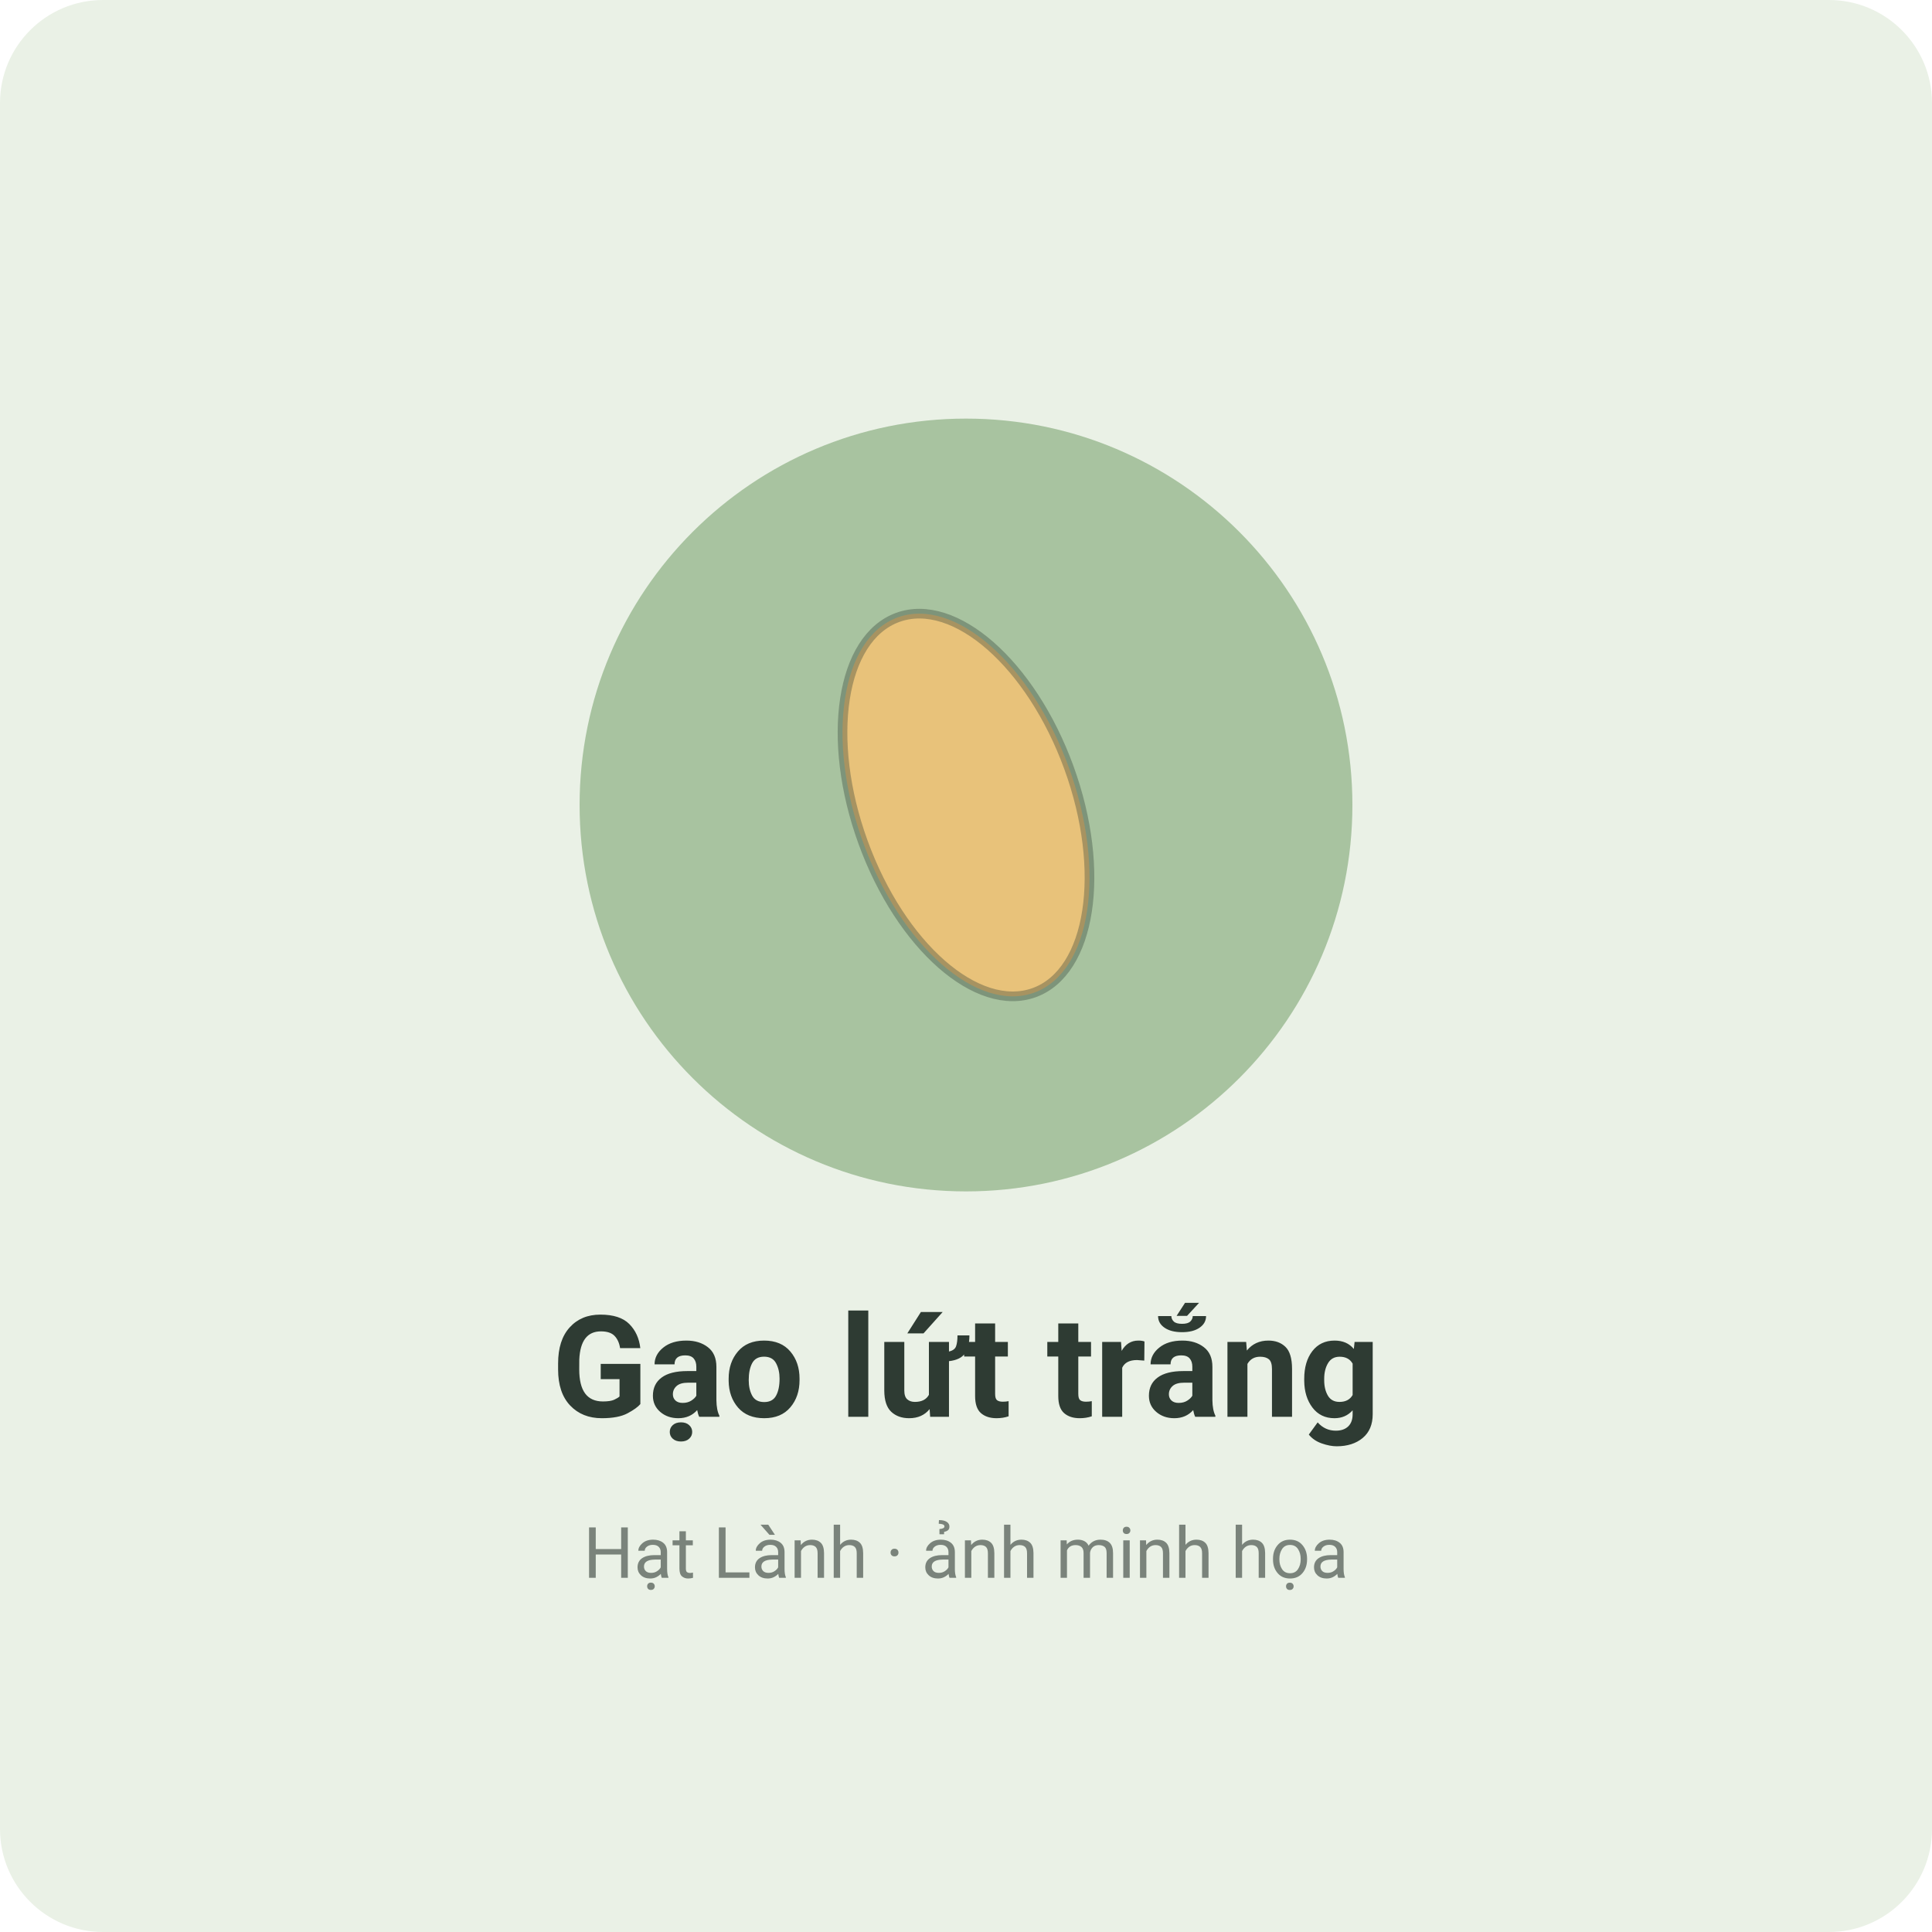
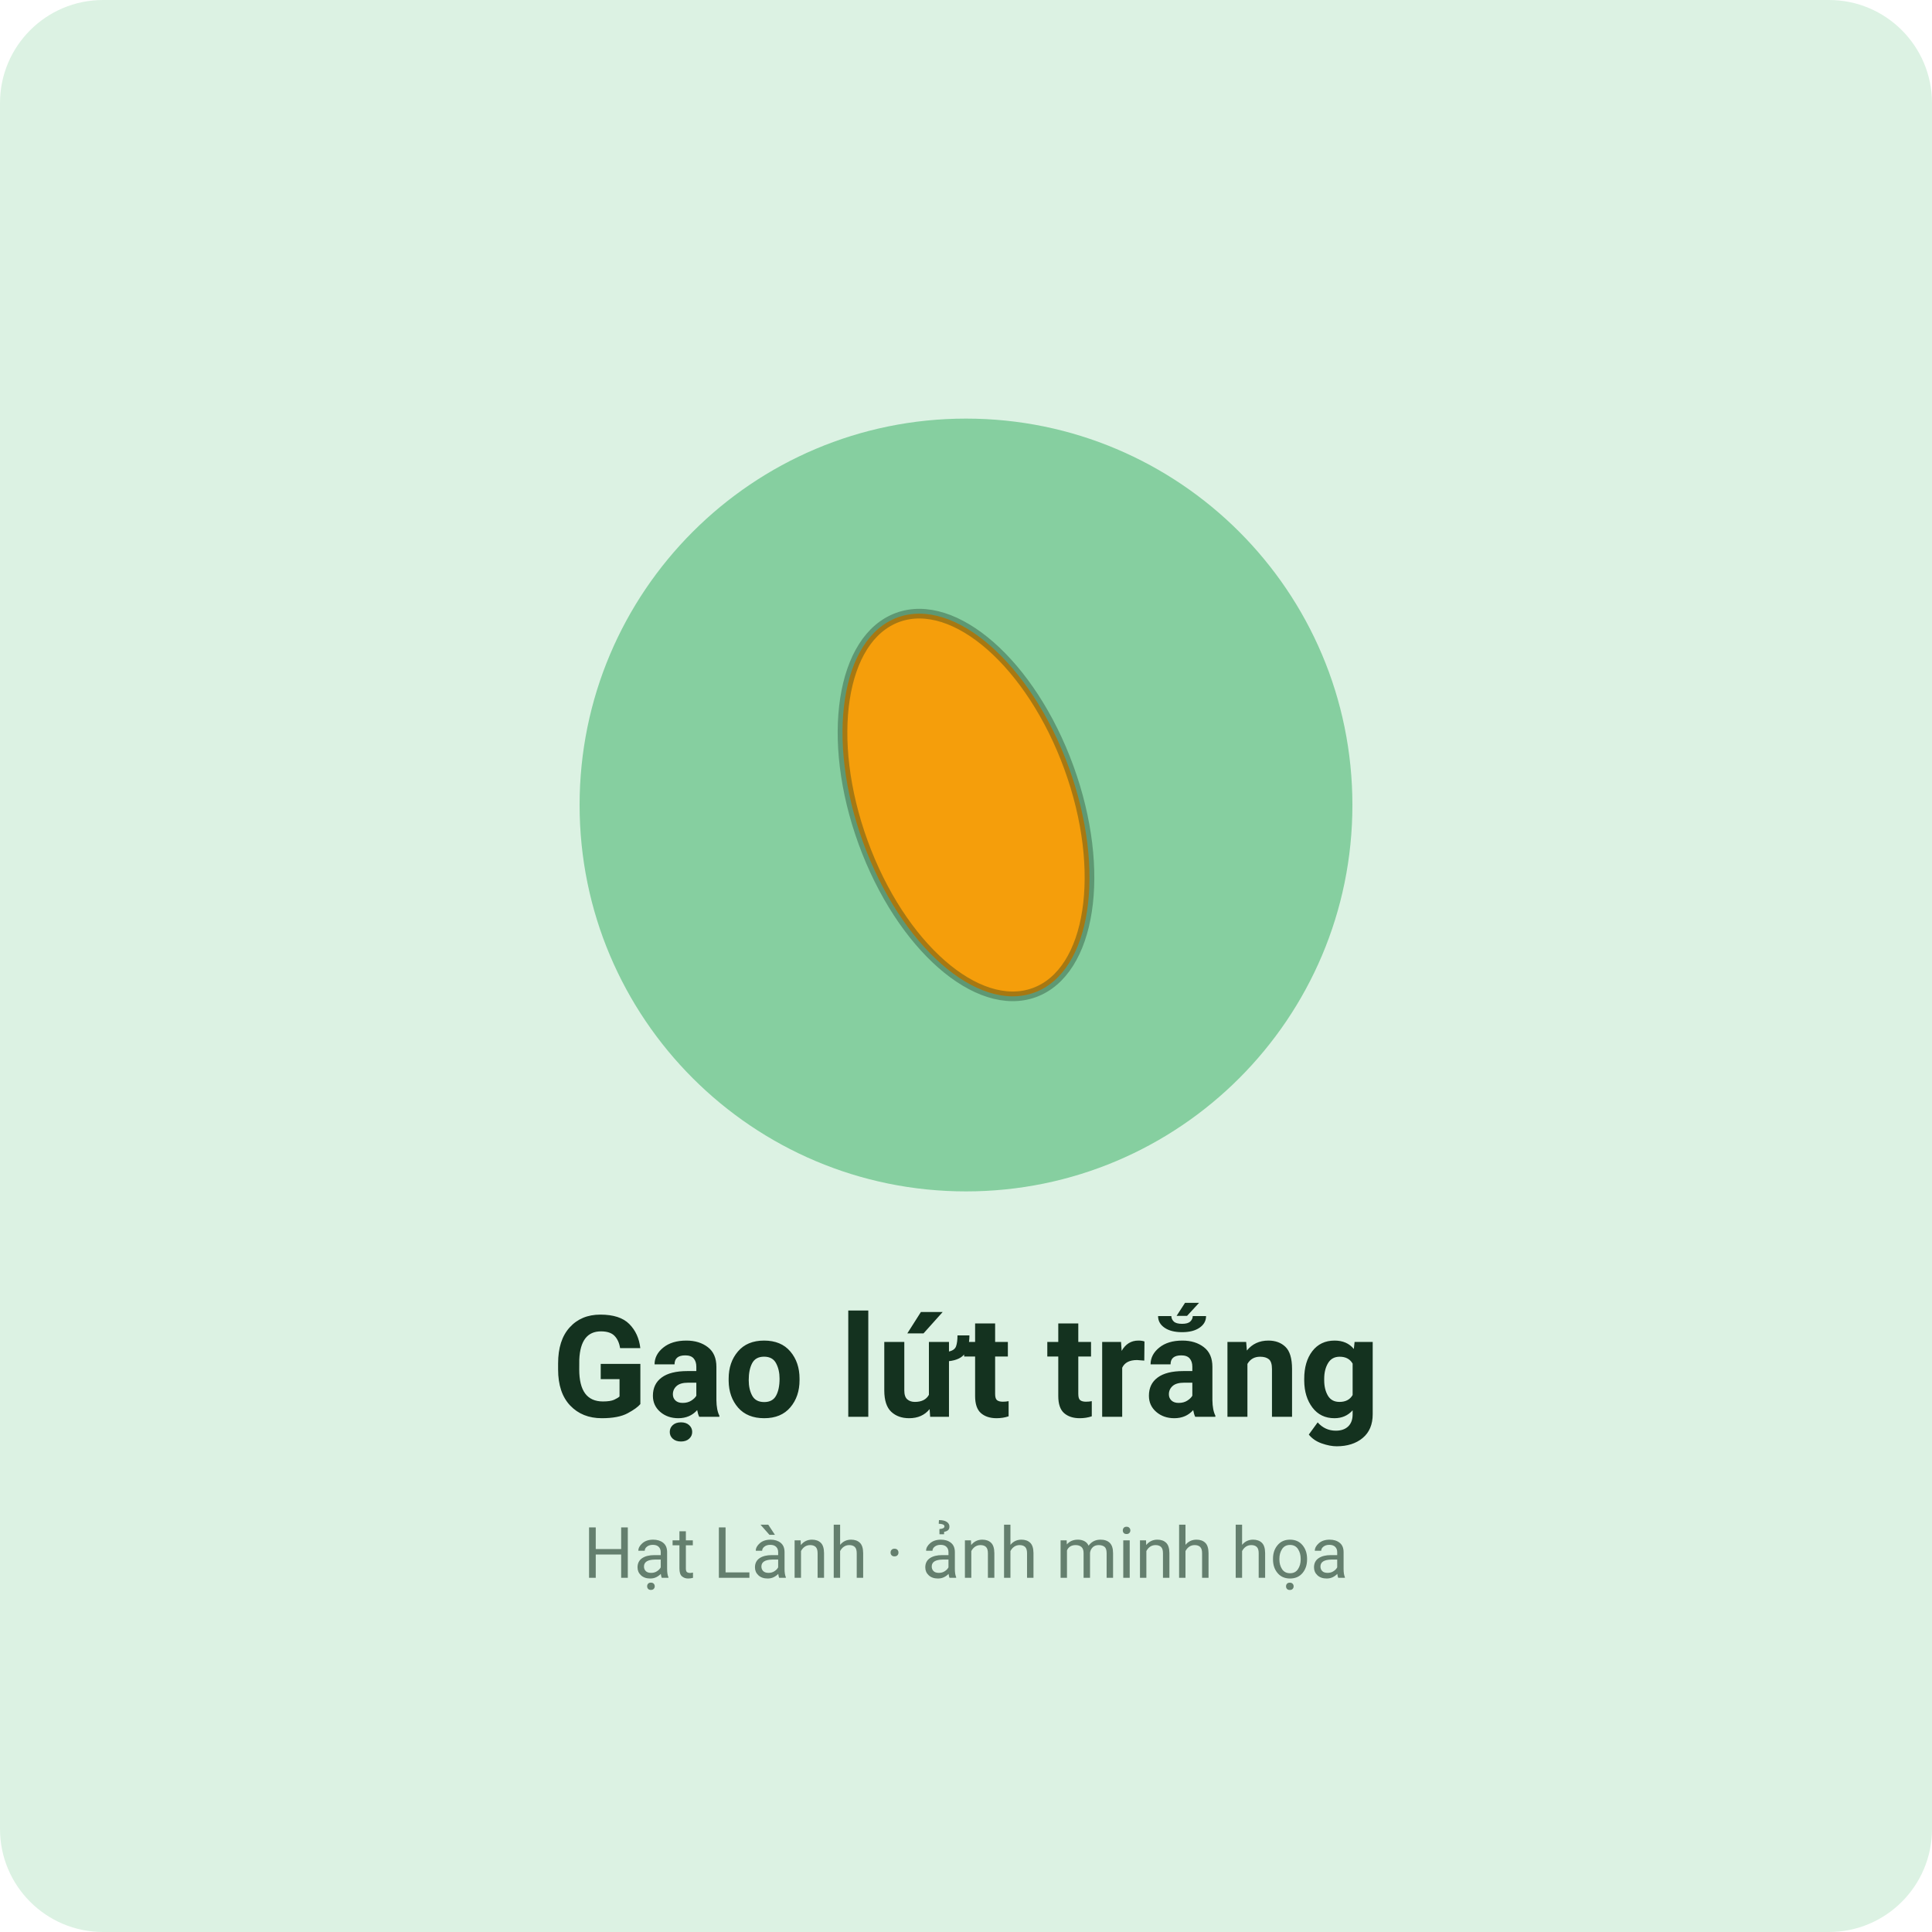
<svg xmlns="http://www.w3.org/2000/svg" width="600" height="600" viewBox="0 0 600 600" role="img" aria-label="Gạo lứt trắng">
-   <rect width="600" height="600" rx="32" fill="#EAF1E6" />
-   <circle cx="300" cy="250" r="120" fill="#A8C3A0" />
-   <ellipse cx="300" cy="250" rx="34" ry="62" fill="#E8C27A" transform="rotate(-20 300 250)" />
-   <ellipse cx="300" cy="250" rx="34" ry="62" fill="none" stroke="#2E3B33" stroke-width="3" opacity="0.35" transform="rotate(-20 300 250)" />
-   <text x="300" y="440" text-anchor="middle" font-family="system-ui, -apple-system, 'Segoe UI', Roboto, sans-serif" font-size="44" font-weight="600" fill="#2E3B33">Gạo lứt trắng</text>
-   <text x="300" y="490" text-anchor="middle" font-family="system-ui, -apple-system, 'Segoe UI', Roboto, sans-serif" font-size="22" fill="#2E3B33" opacity="0.6">Hạt Lành · ảnh minh họa</text>
+   <rect width="600" height="600" rx="32" fill="#DCF2E3" />
+   <circle cx="300" cy="250" r="120" fill="#86CFA0" />
+   <ellipse cx="300" cy="250" rx="34" ry="62" fill="#F59E0B" transform="rotate(-20 300 250)" />
+   <ellipse cx="300" cy="250" rx="34" ry="62" fill="none" stroke="#14321F" stroke-width="3" opacity="0.35" transform="rotate(-20 300 250)" />
+   <text x="300" y="440" text-anchor="middle" font-family="system-ui, -apple-system, 'Segoe UI', Roboto, sans-serif" font-size="44" font-weight="600" fill="#14321F">Gạo lứt trắng</text>
+   <text x="300" y="490" text-anchor="middle" font-family="system-ui, -apple-system, 'Segoe UI', Roboto, sans-serif" font-size="22" fill="#14321F" opacity="0.6">Hạt Lành · ảnh minh họa</text>
</svg>
